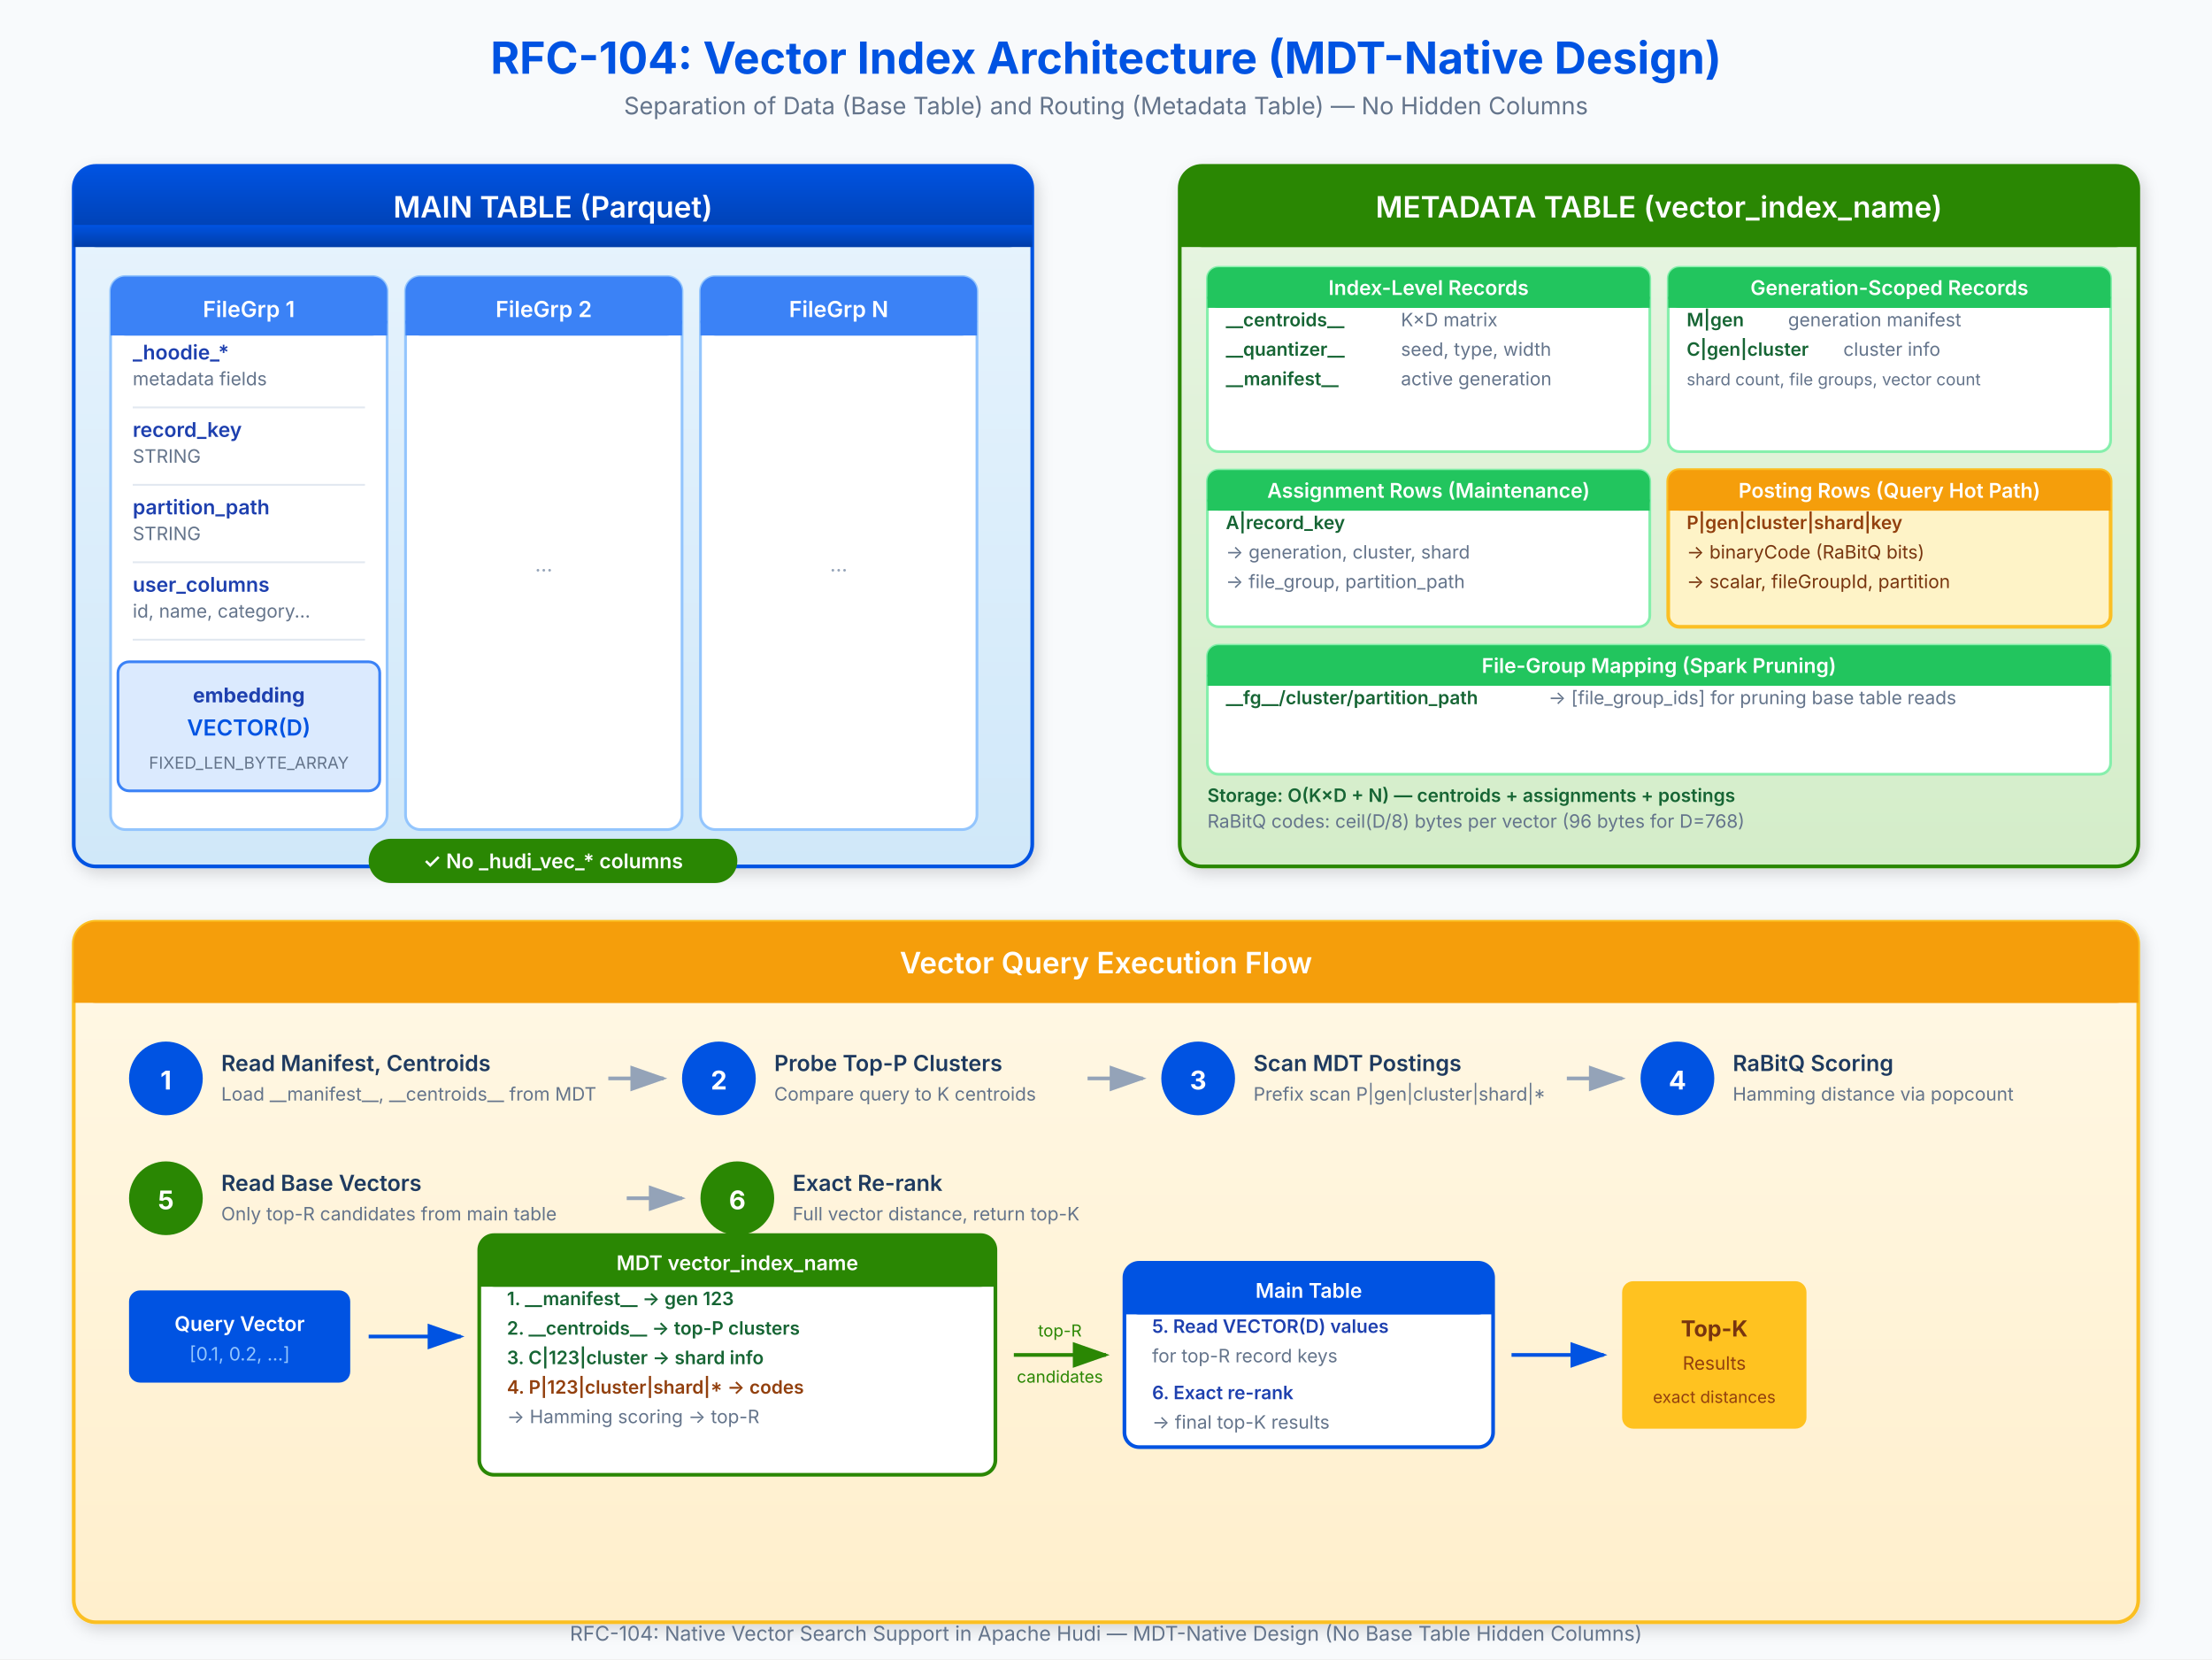
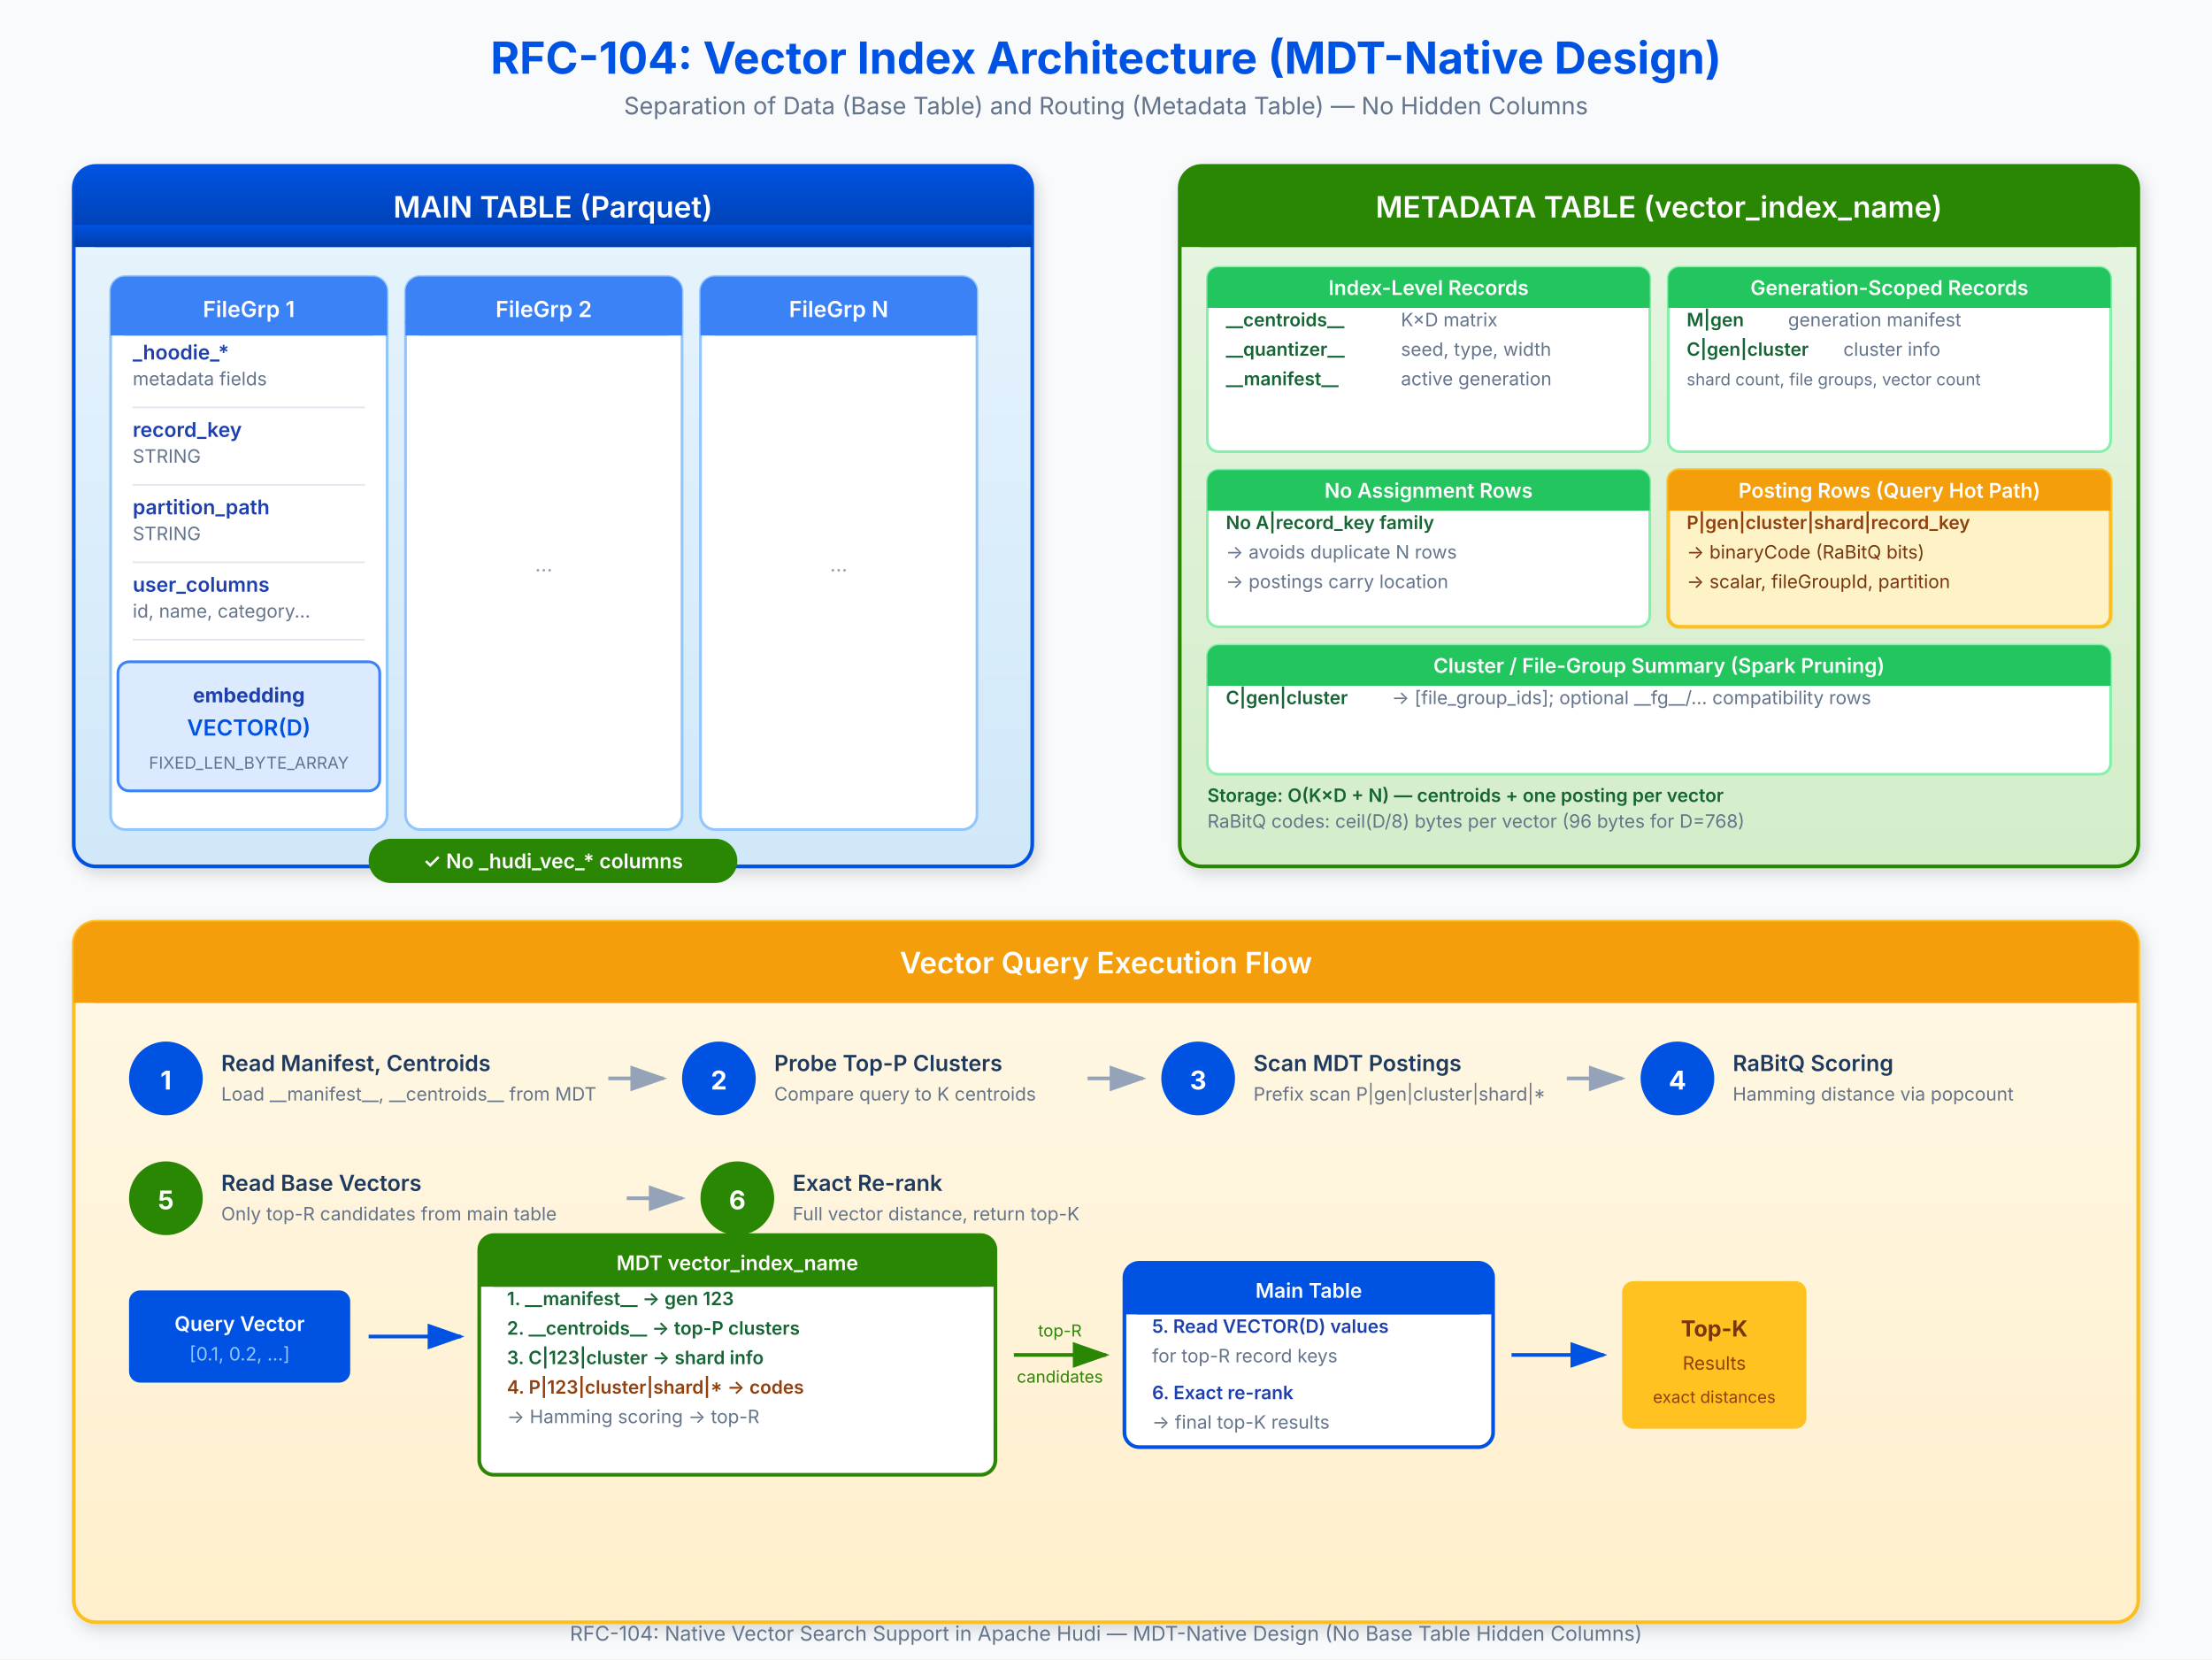
<svg xmlns="http://www.w3.org/2000/svg" viewBox="0 0 1200 900" font-family="system-ui, -apple-system, sans-serif">
  <defs>
    <linearGradient id="blueGrad" x1="0%" y1="0%" x2="0%" y2="100%">
      <stop offset="0%" style="stop-color:#e8f4fd" />
      <stop offset="100%" style="stop-color:#d0e8f9" />
    </linearGradient>
    <linearGradient id="headerGrad" x1="0%" y1="0%" x2="0%" y2="100%">
      <stop offset="0%" style="stop-color:#0053e2" />
      <stop offset="100%" style="stop-color:#003da8" />
    </linearGradient>
    <linearGradient id="greenGrad" x1="0%" y1="0%" x2="0%" y2="100%">
      <stop offset="0%" style="stop-color:#e8f5e3" />
      <stop offset="100%" style="stop-color:#d4edc9" />
    </linearGradient>
    <linearGradient id="sparkGrad" x1="0%" y1="0%" x2="0%" y2="100%">
      <stop offset="0%" style="stop-color:#fff8e6" />
      <stop offset="100%" style="stop-color:#ffefcc" />
    </linearGradient>
    <filter id="shadow" x="-5%" y="-5%" width="110%" height="110%">
      <feDropShadow dx="2" dy="3" stdDeviation="4" flood-opacity="0.15" />
    </filter>
    <marker id="arrowBlue" markerWidth="10" markerHeight="7" refX="9" refY="3.5" orient="auto">
      <polygon points="0 0, 10 3.5, 0 7" fill="#0053e2" />
    </marker>
    <marker id="arrowGreen" markerWidth="10" markerHeight="7" refX="9" refY="3.5" orient="auto">
      <polygon points="0 0, 10 3.5, 0 7" fill="#2a8703" />
    </marker>
    <marker id="arrowGray" markerWidth="10" markerHeight="7" refX="9" refY="3.5" orient="auto">
      <polygon points="0 0, 10 3.5, 0 7" fill="#94a3b8" />
    </marker>
  </defs>
  <rect width="1200" height="900" fill="#f8fafc" />
  <text x="600" y="40" text-anchor="middle" font-size="24" font-weight="700" fill="#0053e2">
    RFC-104: Vector Index Architecture (MDT-Native Design)
  </text>
  <text x="600" y="62" text-anchor="middle" font-size="13" fill="#64748b">
    Separation of Data (Base Table) and Routing (Metadata Table) — No Hidden Columns
  </text>
  <g transform="translate(40, 90)">
    <rect width="520" height="380" rx="12" fill="url(#blueGrad)" stroke="#0053e2" stroke-width="2" filter="url(#shadow)" />
    <rect width="520" height="44" rx="12" fill="url(#headerGrad)" />
    <rect y="32" width="520" height="12" fill="url(#headerGrad)" />
    <text x="260" y="28" text-anchor="middle" font-size="16" font-weight="600" fill="white">
      MAIN TABLE (Parquet)
    </text>
    <g transform="translate(20, 60)">
      <rect width="150" height="300" rx="8" fill="white" stroke="#93c5fd" stroke-width="1.5" />
      <rect width="150" height="32" rx="8" fill="#3b82f6" />
      <rect y="24" width="150" height="8" fill="#3b82f6" />
      <text x="75" y="22" text-anchor="middle" font-size="12" font-weight="600" fill="white">FileGrp 1</text>
      <g transform="translate(12, 45)" font-size="11">
        <text fill="#1e40af" font-weight="600">_hoodie_*</text>
        <text y="14" fill="#64748b" font-size="10">metadata fields</text>
        <line x1="0" y1="26" x2="126" y2="26" stroke="#e2e8f0" stroke-width="1" />
        <text y="42" fill="#1e40af" font-weight="600">record_key</text>
        <text y="56" fill="#64748b" font-size="10">STRING</text>
        <line x1="0" y1="68" x2="126" y2="68" stroke="#e2e8f0" stroke-width="1" />
        <text y="84" fill="#1e40af" font-weight="600">partition_path</text>
        <text y="98" fill="#64748b" font-size="10">STRING</text>
        <line x1="0" y1="110" x2="126" y2="110" stroke="#e2e8f0" stroke-width="1" />
        <text y="126" fill="#1e40af" font-weight="600">user_columns</text>
        <text y="140" fill="#64748b" font-size="10">id, name, category...</text>
        <line x1="0" y1="152" x2="126" y2="152" stroke="#e2e8f0" stroke-width="1" />
        <rect x="-8" y="164" width="142" height="70" rx="6" fill="#dbeafe" stroke="#3b82f6" stroke-width="1.5" />
        <text x="63" y="186" text-anchor="middle" fill="#1e40af" font-weight="700">embedding</text>
        <text x="63" y="204" text-anchor="middle" fill="#0053e2" font-weight="600" font-size="12">VECTOR(D)</text>
        <text x="63" y="222" text-anchor="middle" fill="#64748b" font-size="9">FIXED_LEN_BYTE_ARRAY</text>
      </g>
      <g transform="translate(160, 0)">
        <rect width="150" height="300" rx="8" fill="white" stroke="#93c5fd" stroke-width="1.5" />
        <rect width="150" height="32" rx="8" fill="#3b82f6" />
        <rect y="24" width="150" height="8" fill="#3b82f6" />
        <text x="75" y="22" text-anchor="middle" font-size="12" font-weight="600" fill="white">FileGrp 2</text>
        <text x="75" y="160" text-anchor="middle" fill="#94a3b8" font-size="11">...</text>
      </g>
      <g transform="translate(320, 0)">
        <rect width="150" height="300" rx="8" fill="white" stroke="#93c5fd" stroke-width="1.5" />
        <rect width="150" height="32" rx="8" fill="#3b82f6" />
        <rect y="24" width="150" height="8" fill="#3b82f6" />
        <text x="75" y="22" text-anchor="middle" font-size="12" font-weight="600" fill="white">FileGrp N</text>
        <text x="75" y="160" text-anchor="middle" fill="#94a3b8" font-size="11">...</text>
      </g>
    </g>
    <g transform="translate(160, 365)">
      <rect x="0" y="0" width="200" height="24" rx="12" fill="#2a8703" />
      <text x="100" y="16" text-anchor="middle" font-size="11" font-weight="600" fill="white">
        ✓ No _hudi_vec_* columns
      </text>
    </g>
  </g>
  <g transform="translate(640, 90)">
    <rect width="520" height="380" rx="12" fill="url(#greenGrad)" stroke="#2a8703" stroke-width="2" filter="url(#shadow)" />
    <rect width="520" height="44" rx="12" fill="#2a8703" />
    <rect y="32" width="520" height="12" fill="#2a8703" />
    <text x="260" y="28" text-anchor="middle" font-size="16" font-weight="600" fill="white">
      METADATA TABLE (vector_index_name)
    </text>
    <g transform="translate(15, 55)" font-size="10">
      <rect width="240" height="100" rx="6" fill="white" stroke="#86efac" stroke-width="1.5" />
      <rect width="240" height="22" rx="6" fill="#22c55e" />
      <rect y="16" width="240" height="6" fill="#22c55e" />
      <text x="120" y="15" text-anchor="middle" font-size="11" font-weight="600" fill="white">Index-Level Records</text>
      <g transform="translate(10, 32)" font-size="10">
        <text fill="#166534" font-weight="600">__centroids__</text>
        <text x="95" fill="#64748b">K×D matrix</text>
        <text y="16" fill="#166534" font-weight="600">__quantizer__</text>
        <text x="95" y="16" fill="#64748b">seed, type, width</text>
        <text y="32" fill="#166534" font-weight="600">__manifest__</text>
        <text x="95" y="32" fill="#64748b">active generation</text>
      </g>
      <g transform="translate(250, 0)">
        <rect width="240" height="100" rx="6" fill="white" stroke="#86efac" stroke-width="1.5" />
        <rect width="240" height="22" rx="6" fill="#22c55e" />
        <rect y="16" width="240" height="6" fill="#22c55e" />
        <text x="120" y="15" text-anchor="middle" font-size="11" font-weight="600" fill="white">Generation-Scoped Records</text>
        <g transform="translate(10, 32)" font-size="10">
          <text fill="#166534" font-weight="600">M|gen</text>
          <text x="55" fill="#64748b">generation manifest</text>
          <text y="16" fill="#166534" font-weight="600">C|gen|cluster</text>
          <text x="85" y="16" fill="#64748b">cluster info</text>
          <text y="32" fill="#64748b" font-size="9">shard count, file groups, vector count</text>
        </g>
      </g>
      <g transform="translate(0, 110)">
        <rect width="240" height="85" rx="6" fill="white" stroke="#86efac" stroke-width="1.5" />
        <rect width="240" height="22" rx="6" fill="#22c55e" />
        <rect y="16" width="240" height="6" fill="#22c55e" />
-         <text x="120" y="15" text-anchor="middle" font-size="11" font-weight="600" fill="white">Assignment Rows (Maintenance)</text>
-         <g transform="translate(10, 32)" font-size="10">
-           <text fill="#166534" font-weight="600">A|record_key</text>
-           <text y="16" fill="#64748b">→ generation, cluster, shard</text>
-           <text y="32" fill="#64748b">→ file_group, partition_path</text>
+         <text x="120" y="15" text-anchor="middle" font-size="11" font-weight="600" fill="white">No Assignment Rows</text>
+         <g transform="translate(10, 32)" font-size="10">
+           <text fill="#166534" font-weight="600">No A|record_key family</text>
+           <text y="16" fill="#64748b">→ avoids duplicate N rows</text>
+           <text y="32" fill="#64748b">→ postings carry location</text>
        </g>
      </g>
      <g transform="translate(250, 110)">
        <rect width="240" height="85" rx="6" fill="#fef3c7" stroke="#fbbf24" stroke-width="2" />
        <rect width="240" height="22" rx="6" fill="#f59e0b" />
        <rect y="16" width="240" height="6" fill="#f59e0b" />
        <text x="120" y="15" text-anchor="middle" font-size="11" font-weight="600" fill="white">Posting Rows (Query Hot Path)</text>
        <g transform="translate(10, 32)" font-size="10">
-           <text fill="#92400e" font-weight="600">P|gen|cluster|shard|key</text>
+           <text fill="#92400e" font-weight="600">P|gen|cluster|shard|record_key</text>
          <text y="16" fill="#78350f">→ binaryCode (RaBitQ bits)</text>
          <text y="32" fill="#78350f">→ scalar, fileGroupId, partition</text>
        </g>
      </g>
      <g transform="translate(0, 205)">
        <rect width="490" height="70" rx="6" fill="white" stroke="#86efac" stroke-width="1.5" />
        <rect width="490" height="22" rx="6" fill="#22c55e" />
        <rect y="16" width="490" height="6" fill="#22c55e" />
-         <text x="245" y="15" text-anchor="middle" font-size="11" font-weight="600" fill="white">File-Group Mapping (Spark Pruning)</text>
-         <g transform="translate(10, 32)" font-size="10">
-           <text fill="#166534" font-weight="600">__fg__/cluster/partition_path</text>
-           <text x="175" fill="#64748b">→ [file_group_ids] for pruning base table reads</text>
+         <text x="245" y="15" text-anchor="middle" font-size="11" font-weight="600" fill="white">Cluster / File-Group Summary (Spark Pruning)</text>
+         <g transform="translate(10, 32)" font-size="10">
+           <text fill="#166534" font-weight="600">C|gen|cluster</text>
+           <text x="90" fill="#64748b">→ [file_group_ids]; optional __fg__/... compatibility rows</text>
        </g>
      </g>
    </g>
    <g transform="translate(15, 345)">
-       <text font-size="10" fill="#166534" font-weight="600">Storage: O(K×D + N) — centroids + assignments + postings</text>
+       <text font-size="10" fill="#166534" font-weight="600">Storage: O(K×D + N) — centroids + one posting per vector</text>
      <text y="14" font-size="10" fill="#64748b">RaBitQ codes: ceil(D/8) bytes per vector (96 bytes for D=768)</text>
    </g>
  </g>
  <g transform="translate(40, 500)">
    <rect width="1120" height="380" rx="12" fill="url(#sparkGrad)" stroke="#fbbf24" stroke-width="2" filter="url(#shadow)" />
    <rect width="1120" height="44" rx="12" fill="#f59e0b" />
    <rect y="32" width="1120" height="12" fill="#f59e0b" />
    <text x="560" y="28" text-anchor="middle" font-size="16" font-weight="600" fill="white">
      Vector Query Execution Flow
    </text>
    <g transform="translate(30, 65)">
      <g transform="translate(0, 0)">
        <circle cx="20" cy="20" r="20" fill="#0053e2" />
        <text x="20" y="26" text-anchor="middle" font-size="14" font-weight="700" fill="white">1</text>
        <text x="50" y="16" font-size="12" font-weight="600" fill="#1e3a5f">Read Manifest, Centroids</text>
        <text x="50" y="32" font-size="10" fill="#64748b">Load __manifest__, __centroids__ from MDT</text>
      </g>
      <path d="M 260 20 L 290 20" stroke="#94a3b8" stroke-width="2" marker-end="url(#arrowGray)" />
      <g transform="translate(300, 0)">
        <circle cx="20" cy="20" r="20" fill="#0053e2" />
        <text x="20" y="26" text-anchor="middle" font-size="14" font-weight="700" fill="white">2</text>
        <text x="50" y="16" font-size="12" font-weight="600" fill="#1e3a5f">Probe Top-P Clusters</text>
        <text x="50" y="32" font-size="10" fill="#64748b">Compare query to K centroids</text>
      </g>
      <path d="M 520 20 L 550 20" stroke="#94a3b8" stroke-width="2" marker-end="url(#arrowGray)" />
      <g transform="translate(560, 0)">
        <circle cx="20" cy="20" r="20" fill="#0053e2" />
        <text x="20" y="26" text-anchor="middle" font-size="14" font-weight="700" fill="white">3</text>
        <text x="50" y="16" font-size="12" font-weight="600" fill="#1e3a5f">Scan MDT Postings</text>
        <text x="50" y="32" font-size="10" fill="#64748b">Prefix scan P|gen|cluster|shard|*</text>
      </g>
      <path d="M 780 20 L 810 20" stroke="#94a3b8" stroke-width="2" marker-end="url(#arrowGray)" />
      <g transform="translate(820, 0)">
        <circle cx="20" cy="20" r="20" fill="#0053e2" />
        <text x="20" y="26" text-anchor="middle" font-size="14" font-weight="700" fill="white">4</text>
        <text x="50" y="16" font-size="12" font-weight="600" fill="#1e3a5f">RaBitQ Scoring</text>
        <text x="50" y="32" font-size="10" fill="#64748b">Hamming distance via popcount</text>
      </g>
    </g>
    <g transform="translate(30, 130)">
      <g transform="translate(0, 0)">
        <circle cx="20" cy="20" r="20" fill="#2a8703" />
        <text x="20" y="26" text-anchor="middle" font-size="14" font-weight="700" fill="white">5</text>
        <text x="50" y="16" font-size="12" font-weight="600" fill="#1e3a5f">Read Base Vectors</text>
        <text x="50" y="32" font-size="10" fill="#64748b">Only top-R candidates from main table</text>
      </g>
      <path d="M 270 20 L 300 20" stroke="#94a3b8" stroke-width="2" marker-end="url(#arrowGray)" />
      <g transform="translate(310, 0)">
        <circle cx="20" cy="20" r="20" fill="#2a8703" />
        <text x="20" y="26" text-anchor="middle" font-size="14" font-weight="700" fill="white">6</text>
        <text x="50" y="16" font-size="12" font-weight="600" fill="#1e3a5f">Exact Re-rank</text>
        <text x="50" y="32" font-size="10" fill="#64748b">Full vector distance, return top-K</text>
      </g>
    </g>
    <g transform="translate(30, 200)">
      <rect width="120" height="50" rx="6" fill="#0053e2" />
      <text x="60" y="22" text-anchor="middle" font-size="11" font-weight="600" fill="white">Query Vector</text>
      <text x="60" y="38" text-anchor="middle" font-size="10" fill="#93c5fd">[0.1, 0.2, ...]</text>
      <path d="M 130 25 L 180 25" stroke="#0053e2" stroke-width="2" fill="none" marker-end="url(#arrowBlue)" />
      <g transform="translate(190, -30)">
        <rect width="280" height="130" rx="8" fill="white" stroke="#2a8703" stroke-width="2" />
        <rect width="280" height="28" rx="8" fill="#2a8703" />
        <rect y="20" width="280" height="8" fill="#2a8703" />
        <text x="140" y="19" text-anchor="middle" font-size="11" font-weight="600" fill="white">MDT vector_index_name</text>
        <g transform="translate(15, 38)" font-size="10">
          <text fill="#166534" font-weight="600">1. __manifest__ → gen 123</text>
          <text y="16" fill="#166534" font-weight="600">2. __centroids__ → top-P clusters</text>
          <text y="32" fill="#166534" font-weight="600">3. C|123|cluster → shard info</text>
          <text y="48" fill="#92400e" font-weight="600">4. P|123|cluster|shard|* → codes</text>
          <text y="64" fill="#64748b">   → Hamming scoring → top-R</text>
        </g>
      </g>
      <path d="M 480 35 L 530 35" stroke="#2a8703" stroke-width="2" fill="none" marker-end="url(#arrowGreen)" />
      <text x="505" y="25" text-anchor="middle" font-size="9" fill="#2a8703">top-R</text>
      <text x="505" y="50" text-anchor="middle" font-size="9" fill="#2a8703">candidates</text>
      <g transform="translate(540, -15)">
        <rect width="200" height="100" rx="8" fill="white" stroke="#0053e2" stroke-width="2" />
        <rect width="200" height="28" rx="8" fill="#0053e2" />
        <rect y="20" width="200" height="8" fill="#0053e2" />
        <text x="100" y="19" text-anchor="middle" font-size="11" font-weight="600" fill="white">Main Table</text>
        <g transform="translate(15, 38)" font-size="10">
          <text fill="#1e40af" font-weight="600">5. Read VECTOR(D) values</text>
          <text y="16" fill="#64748b">   for top-R record keys</text>
          <text y="36" fill="#1e40af" font-weight="600">6. Exact re-rank</text>
          <text y="52" fill="#64748b">   → final top-K results</text>
        </g>
      </g>
      <path d="M 750 35 L 800 35" stroke="#0053e2" stroke-width="2" fill="none" marker-end="url(#arrowBlue)" />
      <g transform="translate(810, -5)">
        <rect width="100" height="80" rx="6" fill="#ffc220" />
        <text x="50" y="30" text-anchor="middle" font-size="12" font-weight="700" fill="#78350f">Top-K</text>
        <text x="50" y="48" text-anchor="middle" font-size="10" fill="#92400e">Results</text>
        <text x="50" y="66" text-anchor="middle" font-size="9" fill="#92400e">exact distances</text>
      </g>
    </g>
  </g>
  <text x="600" y="890" text-anchor="middle" font-size="11" fill="#64748b">
    RFC-104: Native Vector Search Support in Apache Hudi — MDT-Native Design (No Base Table Hidden Columns)
  </text>
</svg>
